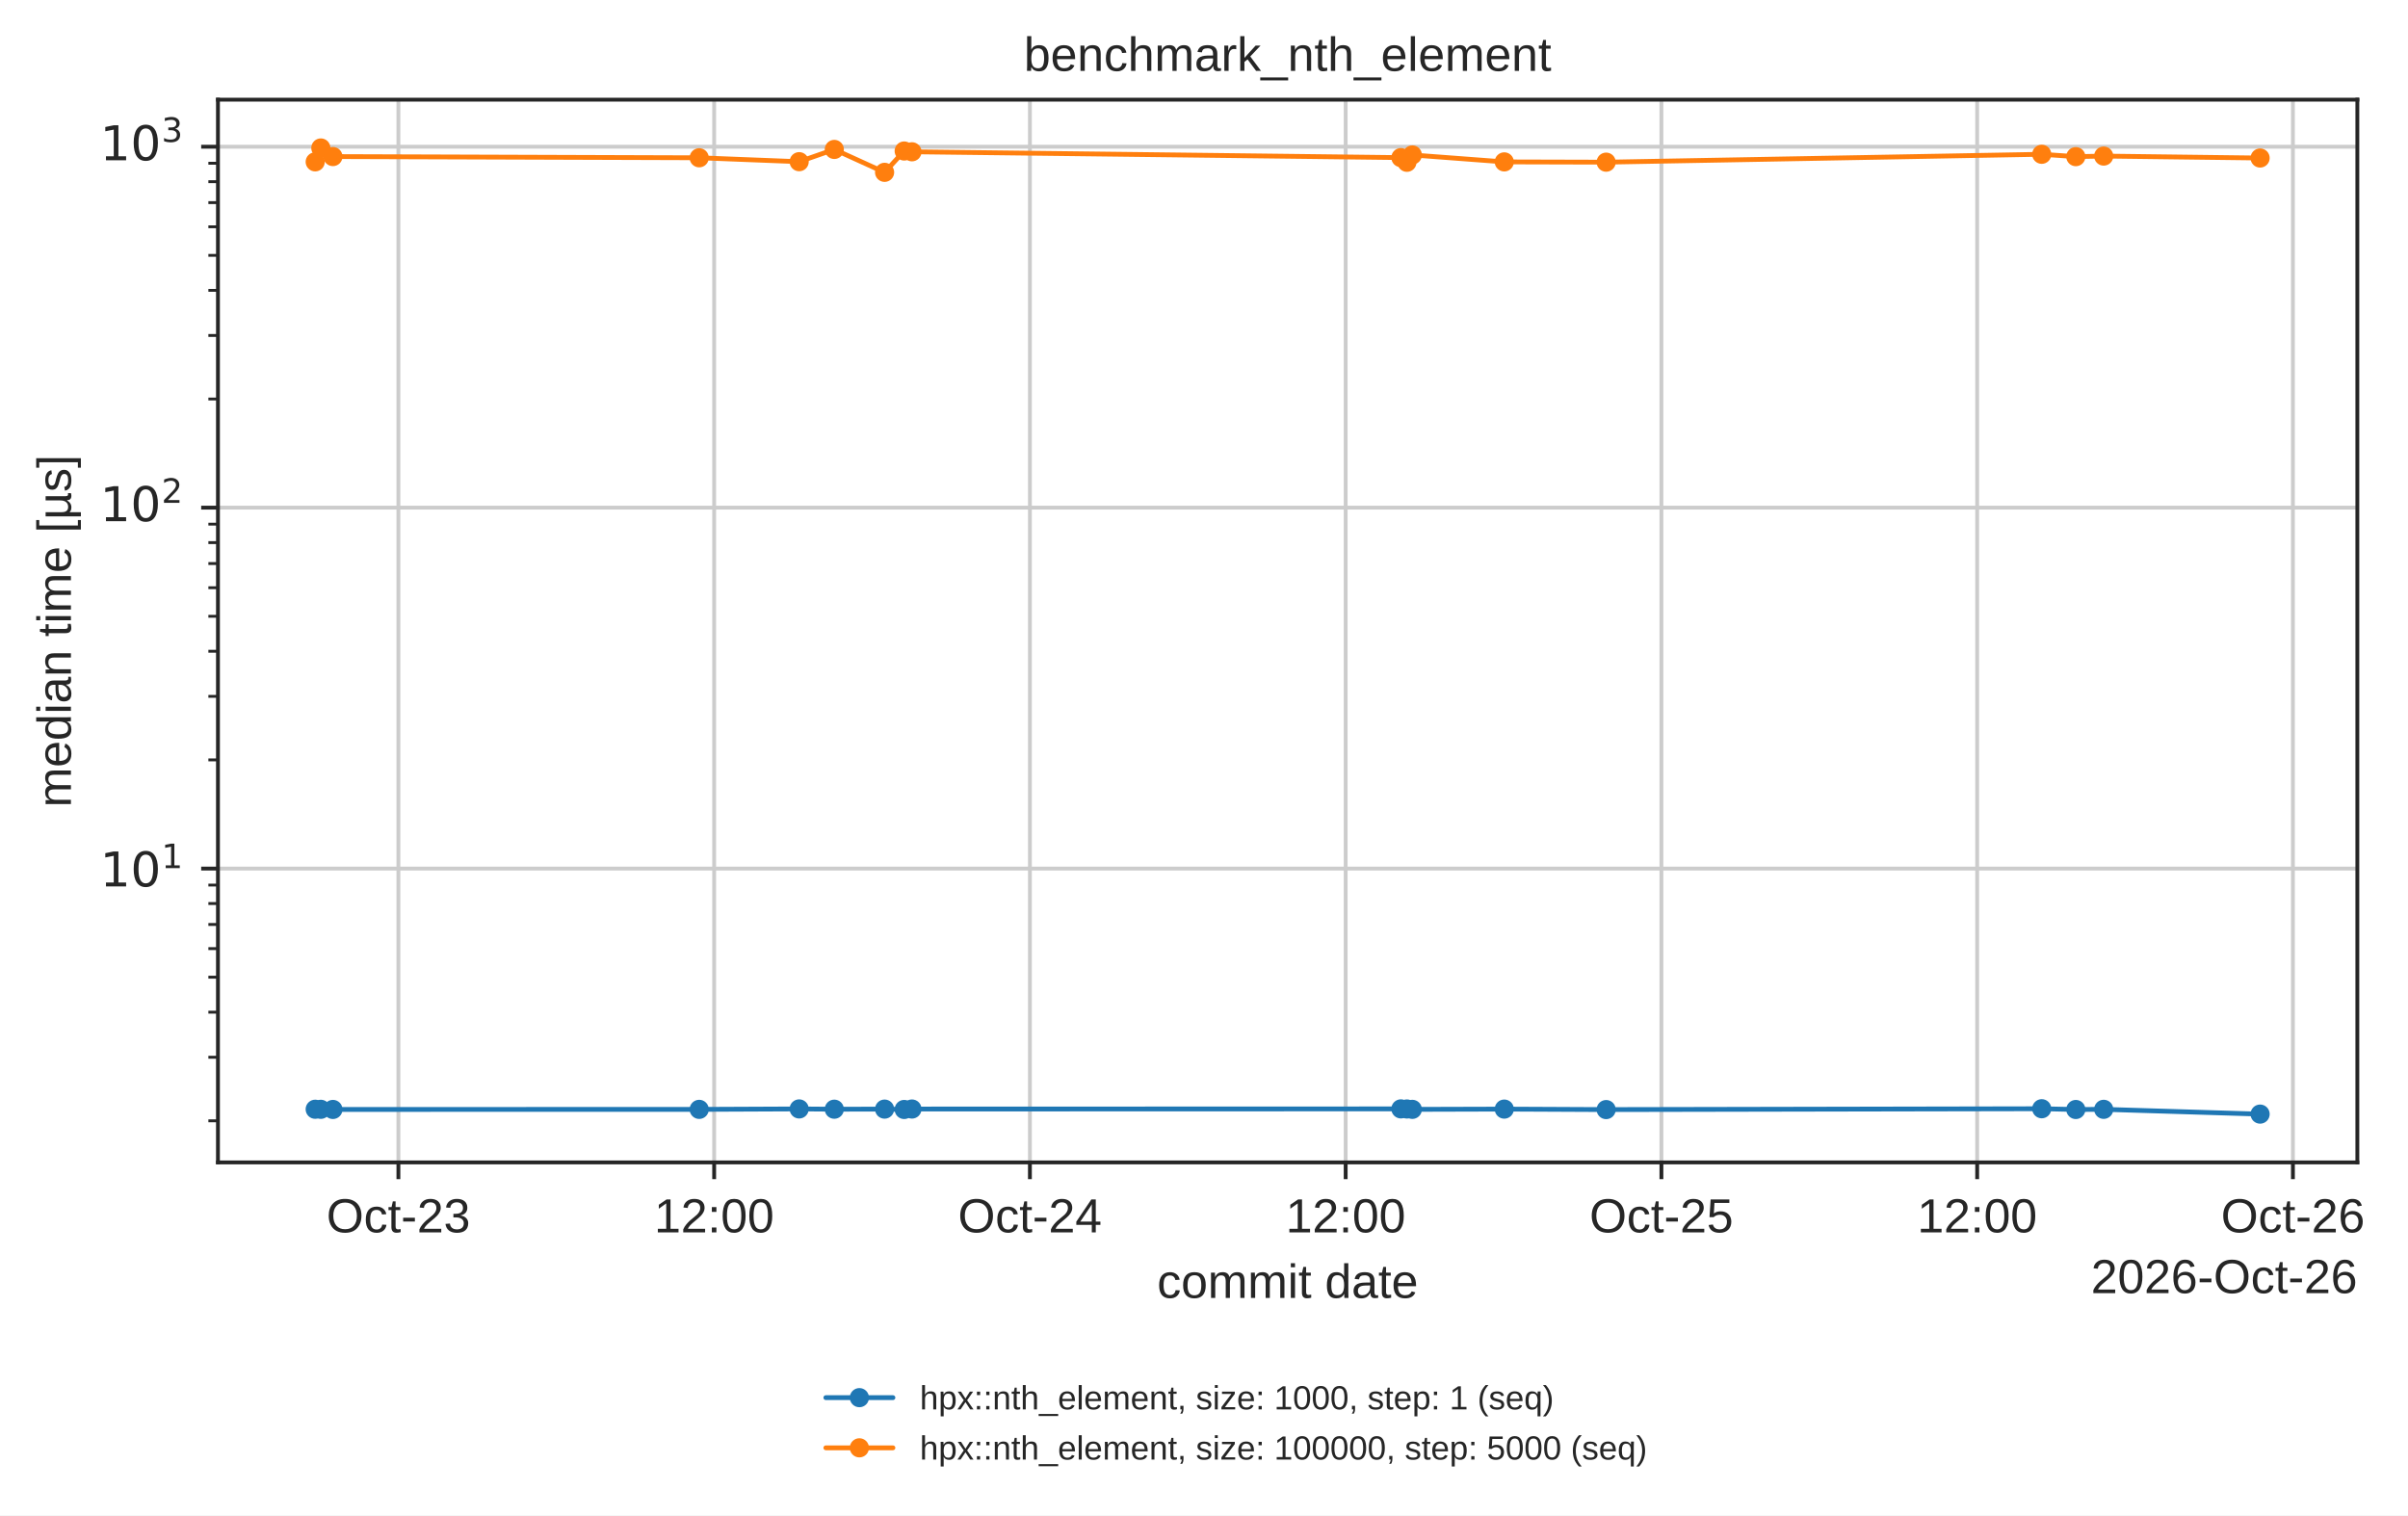
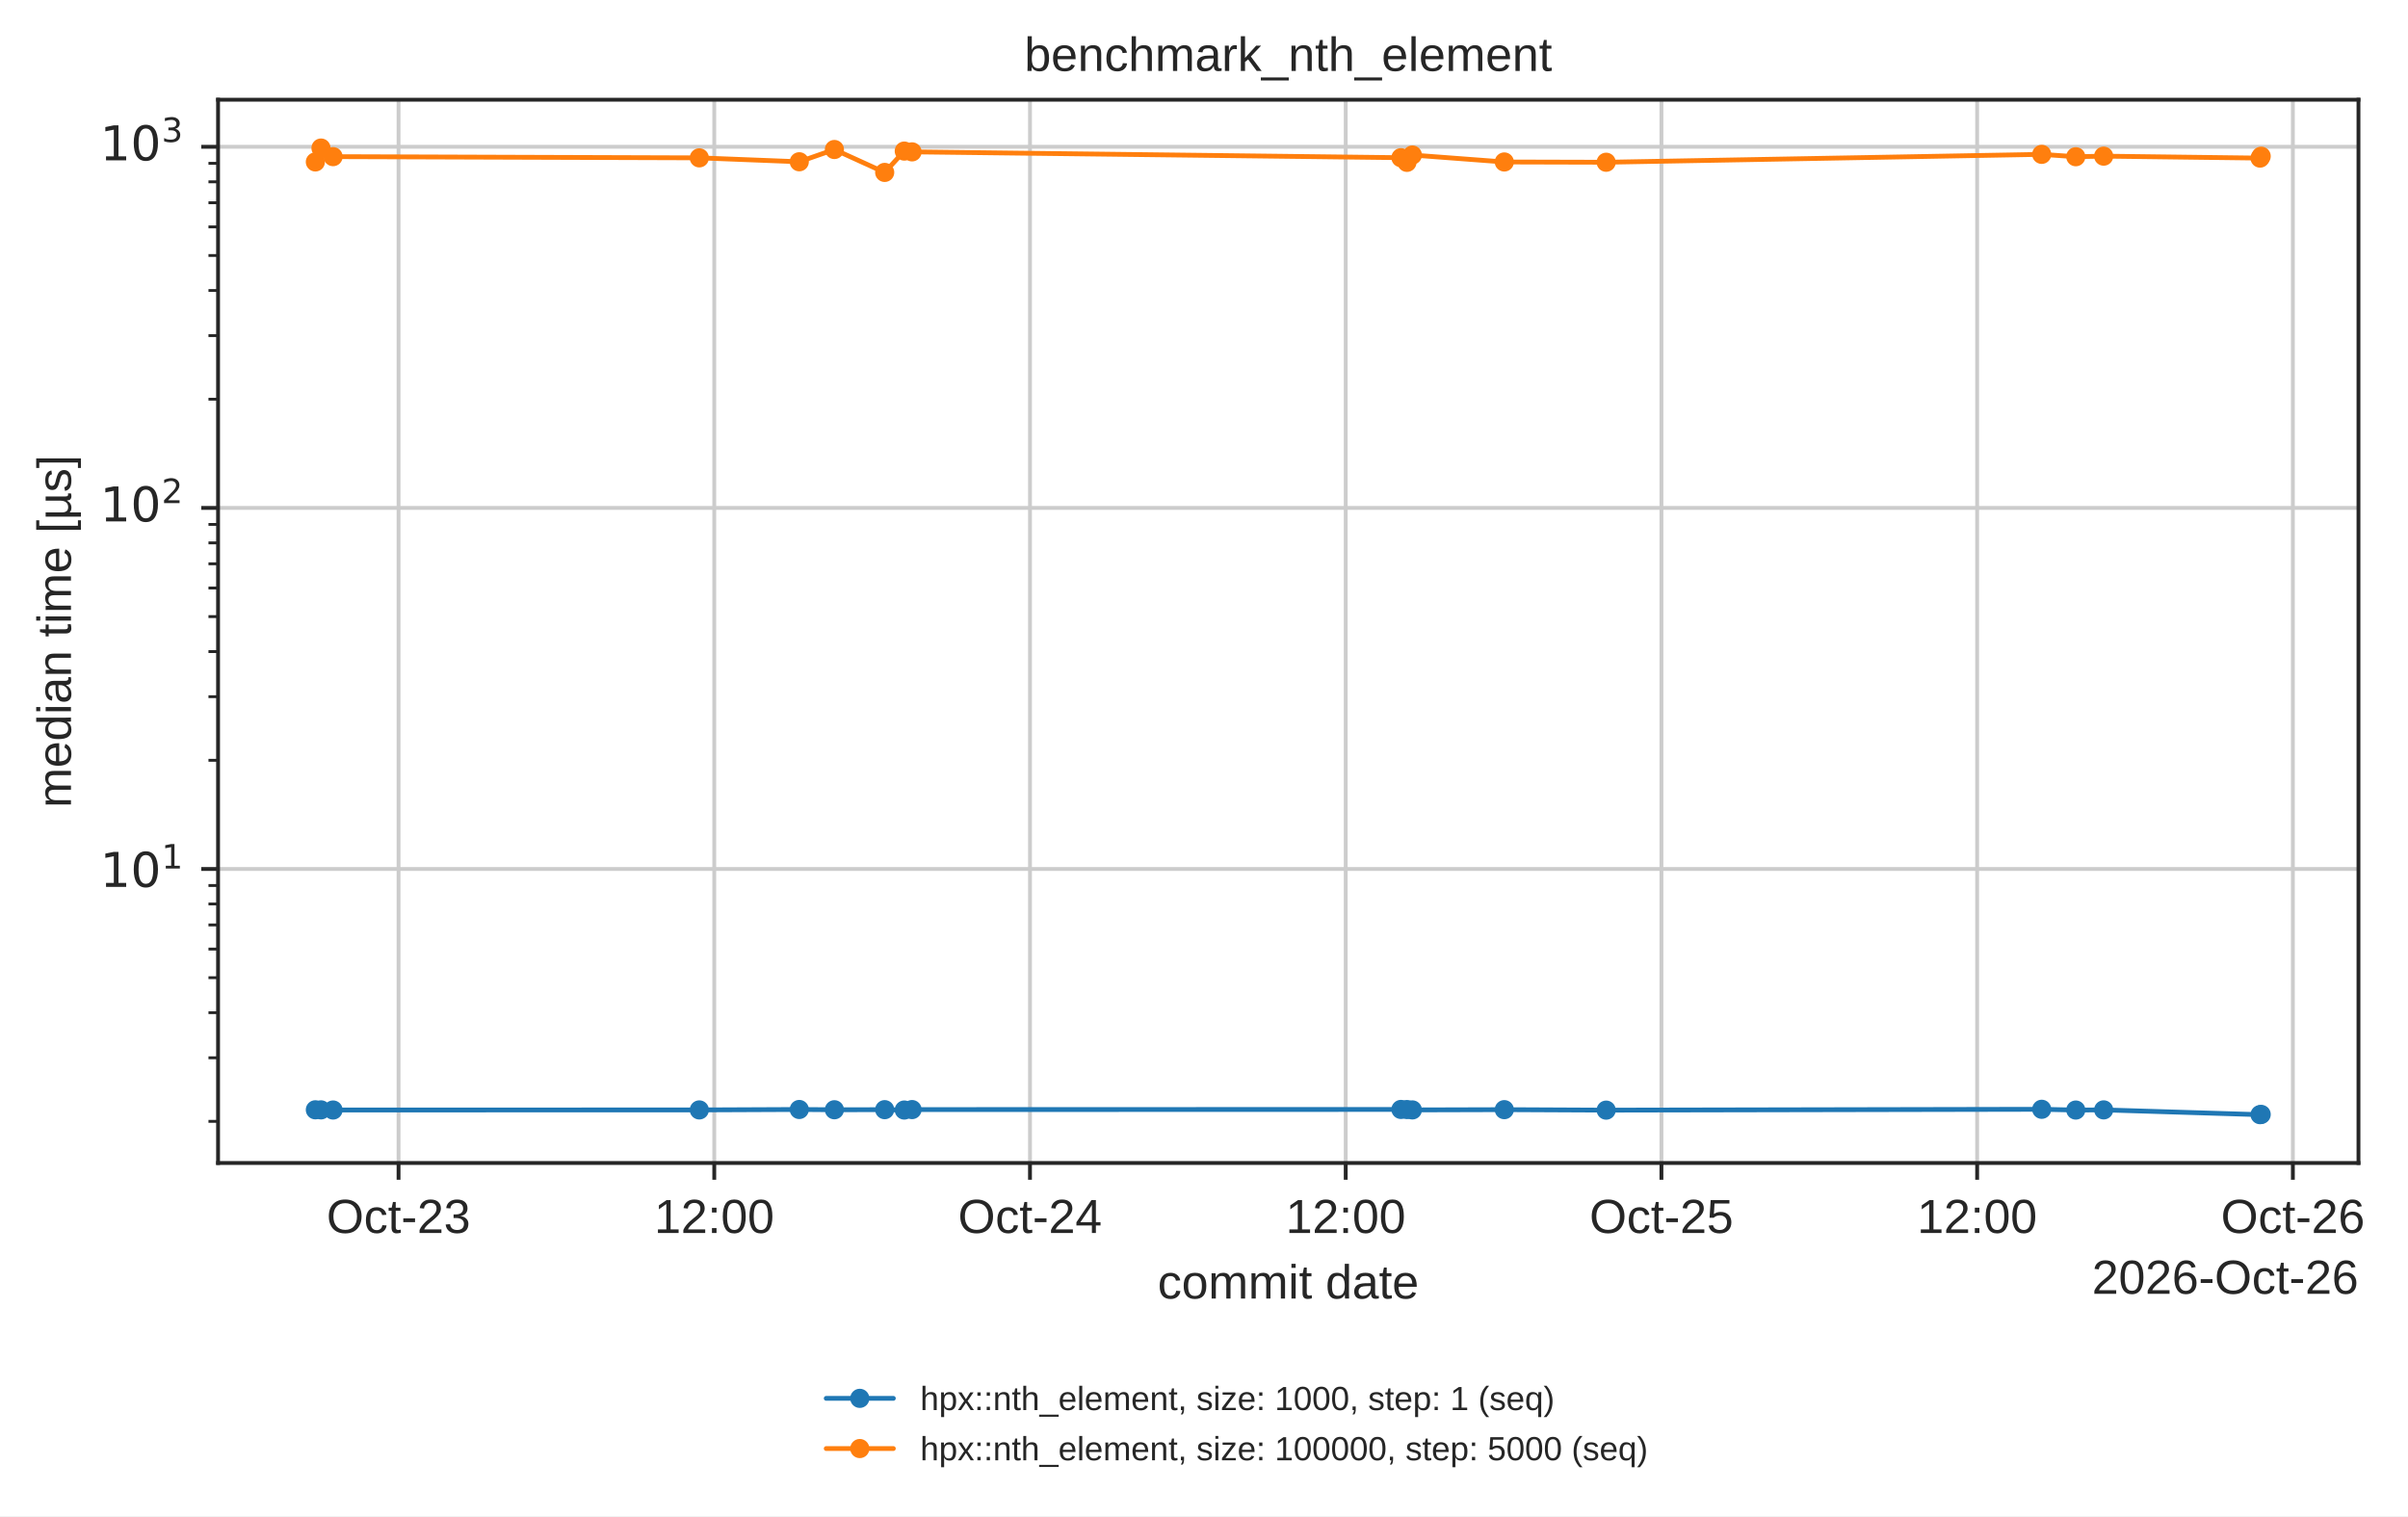
- <svg xmlns="http://www.w3.org/2000/svg" xmlns:xlink="http://www.w3.org/1999/xlink" width="502.447pt" height="316.214pt" viewBox="0 0 502.447 316.214" version="1.1">
+ <svg xmlns="http://www.w3.org/2000/svg" xmlns:xlink="http://www.w3.org/1999/xlink" width="502.208pt" height="316.214pt" viewBox="0 0 502.208 316.214" version="1.1">
  <defs>
    <style type="text/css">*{stroke-linejoin: round; stroke-linecap: butt}</style>
  </defs>
  <g id="figure_1">
    <g id="patch_1">
-       <path d="M 0 316.214  L 502.447 316.214  L 502.447 0  L 0 0  z " style="fill: #ffffff" />
+       <path d="M 0 316.214  L 502.208 316.214  L 502.208 0  L 0 0  z " style="fill: #ffffff" />
    </g>
    <g id="axes_1">
      <g id="patch_2">
        <path d="M 45.478 242.558  L 491.878 242.558  L 491.878 20.798  L 45.478 20.798  z " style="fill: #ffffff" />
      </g>
      <g id="matplotlib.axis_1">
        <g id="xtick_1">
          <g id="line2d_1">
-             <path d="M 83.129 242.558  L 83.129 20.798  " clip-path="url(#p7afb7ed6cb)" style="fill: none; stroke: #cccccc; stroke-width: 0.8; stroke-linecap: round" />
+             <path d="M 83.119 242.558  L 83.119 20.798  " clip-path="url(#p7afb7ed6cb)" style="fill: none; stroke: #cccccc; stroke-width: 0.8; stroke-linecap: round" />
          </g>
          <g id="line2d_2">
            <defs>
              <path id="mdfc5214045" d="M 0 0  L 0 3.5  " style="stroke: #262626; stroke-width: 0.8" />
            </defs>
            <g>
-               <use xlink:href="#mdfc5214045" x="83.129" y="242.558" style="fill: #262626; stroke: #262626; stroke-width: 0.8" />
+               <use xlink:href="#mdfc5214045" x="83.119" y="242.558" style="fill: #262626; stroke: #262626; stroke-width: 0.8" />
            </g>
          </g>
          <g id="text_1">
-             <text style="fill: #262626; font: 10px 'Arial', 'DejaVu Sans', 'Liberation Sans', 'Bitstream Vera Sans', sans-serif; text-anchor: middle" x="83.129" y="257.157" transform="rotate(-0 83.12924 257.1569)">Oct-23</text>
+             <text style="fill: #262626; font: 10px 'Arial', 'DejaVu Sans', 'Liberation Sans', 'Bitstream Vera Sans', sans-serif; text-anchor: middle" x="83.119" y="257.157" transform="rotate(-0 83.1192 257.1569)">Oct-23</text>
          </g>
        </g>
        <g id="xtick_2">
          <g id="line2d_3">
-             <path d="M 149.014 242.558  L 149.014 20.798  " clip-path="url(#p7afb7ed6cb)" style="fill: none; stroke: #cccccc; stroke-width: 0.8; stroke-linecap: round" />
+             <path d="M 148.965 242.558  L 148.965 20.798  " clip-path="url(#p7afb7ed6cb)" style="fill: none; stroke: #cccccc; stroke-width: 0.8; stroke-linecap: round" />
          </g>
          <g id="line2d_4">
            <g>
-               <use xlink:href="#mdfc5214045" x="149.014" y="242.558" style="fill: #262626; stroke: #262626; stroke-width: 0.8" />
+               <use xlink:href="#mdfc5214045" x="148.965" y="242.558" style="fill: #262626; stroke: #262626; stroke-width: 0.8" />
            </g>
          </g>
          <g id="text_2">
-             <text style="fill: #262626; font: 10px 'Arial', 'DejaVu Sans', 'Liberation Sans', 'Bitstream Vera Sans', sans-serif; text-anchor: middle" x="149.014" y="257.157" transform="rotate(-0 149.0135 257.1569)">12:00</text>
+             <text style="fill: #262626; font: 10px 'Arial', 'DejaVu Sans', 'Liberation Sans', 'Bitstream Vera Sans', sans-serif; text-anchor: middle" x="148.965" y="257.157" transform="rotate(-0 148.9654 257.1569)">12:00</text>
          </g>
        </g>
        <g id="xtick_3">
          <g id="line2d_5">
-             <path d="M 214.898 242.558  L 214.898 20.798  " clip-path="url(#p7afb7ed6cb)" style="fill: none; stroke: #cccccc; stroke-width: 0.8; stroke-linecap: round" />
+             <path d="M 214.812 242.558  L 214.812 20.798  " clip-path="url(#p7afb7ed6cb)" style="fill: none; stroke: #cccccc; stroke-width: 0.8; stroke-linecap: round" />
          </g>
          <g id="line2d_6">
            <g>
-               <use xlink:href="#mdfc5214045" x="214.898" y="242.558" style="fill: #262626; stroke: #262626; stroke-width: 0.8" />
+               <use xlink:href="#mdfc5214045" x="214.812" y="242.558" style="fill: #262626; stroke: #262626; stroke-width: 0.8" />
            </g>
          </g>
          <g id="text_3">
-             <text style="fill: #262626; font: 10px 'Arial', 'DejaVu Sans', 'Liberation Sans', 'Bitstream Vera Sans', sans-serif; text-anchor: middle" x="214.898" y="257.157" transform="rotate(-0 214.8978 257.1569)">Oct-24</text>
+             <text style="fill: #262626; font: 10px 'Arial', 'DejaVu Sans', 'Liberation Sans', 'Bitstream Vera Sans', sans-serif; text-anchor: middle" x="214.812" y="257.157" transform="rotate(-0 214.8115 257.1569)">Oct-24</text>
          </g>
        </g>
        <g id="xtick_4">
          <g id="line2d_7">
-             <path d="M 280.782 242.558  L 280.782 20.798  " clip-path="url(#p7afb7ed6cb)" style="fill: none; stroke: #cccccc; stroke-width: 0.8; stroke-linecap: round" />
+             <path d="M 280.658 242.558  L 280.658 20.798  " clip-path="url(#p7afb7ed6cb)" style="fill: none; stroke: #cccccc; stroke-width: 0.8; stroke-linecap: round" />
          </g>
          <g id="line2d_8">
            <g>
-               <use xlink:href="#mdfc5214045" x="280.782" y="242.558" style="fill: #262626; stroke: #262626; stroke-width: 0.8" />
+               <use xlink:href="#mdfc5214045" x="280.658" y="242.558" style="fill: #262626; stroke: #262626; stroke-width: 0.8" />
            </g>
          </g>
          <g id="text_4">
-             <text style="fill: #262626; font: 10px 'Arial', 'DejaVu Sans', 'Liberation Sans', 'Bitstream Vera Sans', sans-serif; text-anchor: middle" x="280.782" y="257.157" transform="rotate(-0 280.7821 257.1569)">12:00</text>
+             <text style="fill: #262626; font: 10px 'Arial', 'DejaVu Sans', 'Liberation Sans', 'Bitstream Vera Sans', sans-serif; text-anchor: middle" x="280.658" y="257.157" transform="rotate(-0 280.6577 257.1569)">12:00</text>
          </g>
        </g>
        <g id="xtick_5">
          <g id="line2d_9">
-             <path d="M 346.666 242.558  L 346.666 20.798  " clip-path="url(#p7afb7ed6cb)" style="fill: none; stroke: #cccccc; stroke-width: 0.8; stroke-linecap: round" />
+             <path d="M 346.504 242.558  L 346.504 20.798  " clip-path="url(#p7afb7ed6cb)" style="fill: none; stroke: #cccccc; stroke-width: 0.8; stroke-linecap: round" />
          </g>
          <g id="line2d_10">
            <g>
-               <use xlink:href="#mdfc5214045" x="346.666" y="242.558" style="fill: #262626; stroke: #262626; stroke-width: 0.8" />
+               <use xlink:href="#mdfc5214045" x="346.504" y="242.558" style="fill: #262626; stroke: #262626; stroke-width: 0.8" />
            </g>
          </g>
          <g id="text_5">
-             <text style="fill: #262626; font: 10px 'Arial', 'DejaVu Sans', 'Liberation Sans', 'Bitstream Vera Sans', sans-serif; text-anchor: middle" x="346.666" y="257.157" transform="rotate(-0 346.6664 257.1569)">Oct-25</text>
+             <text style="fill: #262626; font: 10px 'Arial', 'DejaVu Sans', 'Liberation Sans', 'Bitstream Vera Sans', sans-serif; text-anchor: middle" x="346.504" y="257.157" transform="rotate(-0 346.5039 257.1569)">Oct-25</text>
          </g>
        </g>
        <g id="xtick_6">
          <g id="line2d_11">
-             <path d="M 412.551 242.558  L 412.551 20.798  " clip-path="url(#p7afb7ed6cb)" style="fill: none; stroke: #cccccc; stroke-width: 0.8; stroke-linecap: round" />
+             <path d="M 412.35 242.558  L 412.35 20.798  " clip-path="url(#p7afb7ed6cb)" style="fill: none; stroke: #cccccc; stroke-width: 0.8; stroke-linecap: round" />
          </g>
          <g id="line2d_12">
            <g>
-               <use xlink:href="#mdfc5214045" x="412.551" y="242.558" style="fill: #262626; stroke: #262626; stroke-width: 0.8" />
+               <use xlink:href="#mdfc5214045" x="412.35" y="242.558" style="fill: #262626; stroke: #262626; stroke-width: 0.8" />
            </g>
          </g>
          <g id="text_6">
-             <text style="fill: #262626; font: 10px 'Arial', 'DejaVu Sans', 'Liberation Sans', 'Bitstream Vera Sans', sans-serif; text-anchor: middle" x="412.551" y="257.157" transform="rotate(-0 412.5506 257.1569)">12:00</text>
+             <text style="fill: #262626; font: 10px 'Arial', 'DejaVu Sans', 'Liberation Sans', 'Bitstream Vera Sans', sans-serif; text-anchor: middle" x="412.35" y="257.157" transform="rotate(-0 412.3501 257.1569)">12:00</text>
          </g>
        </g>
        <g id="xtick_7">
          <g id="line2d_13">
-             <path d="M 478.435 242.558  L 478.435 20.798  " clip-path="url(#p7afb7ed6cb)" style="fill: none; stroke: #cccccc; stroke-width: 0.8; stroke-linecap: round" />
+             <path d="M 478.196 242.558  L 478.196 20.798  " clip-path="url(#p7afb7ed6cb)" style="fill: none; stroke: #cccccc; stroke-width: 0.8; stroke-linecap: round" />
          </g>
          <g id="line2d_14">
            <g>
-               <use xlink:href="#mdfc5214045" x="478.435" y="242.558" style="fill: #262626; stroke: #262626; stroke-width: 0.8" />
+               <use xlink:href="#mdfc5214045" x="478.196" y="242.558" style="fill: #262626; stroke: #262626; stroke-width: 0.8" />
            </g>
          </g>
          <g id="text_7">
-             <text style="fill: #262626; font: 10px 'Arial', 'DejaVu Sans', 'Liberation Sans', 'Bitstream Vera Sans', sans-serif; text-anchor: middle" x="478.435" y="257.157" transform="rotate(-0 478.4349 257.1569)">Oct-26</text>
+             <text style="fill: #262626; font: 10px 'Arial', 'DejaVu Sans', 'Liberation Sans', 'Bitstream Vera Sans', sans-serif; text-anchor: middle" x="478.196" y="257.157" transform="rotate(-0 478.1962 257.1569)">Oct-26</text>
          </g>
        </g>
        <g id="text_8">
          <text style="fill: #262626; font: 10px 'Arial', 'DejaVu Sans', 'Liberation Sans', 'Bitstream Vera Sans', sans-serif; text-anchor: middle" x="268.678" y="270.835" transform="rotate(-0 268.6781 270.835)">commit date</text>
        </g>
        <g id="text_9">
          <text style="fill: #262626; font: 10px 'Arial', 'DejaVu Sans', 'Liberation Sans', 'Bitstream Vera Sans', sans-serif; text-anchor: end" x="491.878" y="269.835" transform="rotate(-0 491.8781 269.835)">2026-Oct-26</text>
        </g>
      </g>
      <g id="matplotlib.axis_2">
        <g id="ytick_1">
          <g id="line2d_15">
            <path d="M 45.478 181.239  L 491.878 181.239  " clip-path="url(#p7afb7ed6cb)" style="fill: none; stroke: #cccccc; stroke-width: 0.8; stroke-linecap: round" />
          </g>
          <g id="line2d_16">
            <defs>
              <path id="m414165cd4d" d="M 0 0  L -3.5 0  " style="stroke: #262626; stroke-width: 0.8" />
            </defs>
            <g>
              <use xlink:href="#m414165cd4d" x="45.478" y="181.239" style="fill: #262626; stroke: #262626; stroke-width: 0.8" />
            </g>
          </g>
          <g id="text_10">
            <g style="fill: #262626" transform="translate(20.87813 185.0383)">
              <text>
                <tspan style="font: 10px 'DejaVu Sans'" x="0 6.362" y="-0.064">10</tspan>
                <tspan style="font: 7px 'DejaVu Sans'" x="12.82" y="-3.892">1</tspan>
              </text>
            </g>
          </g>
        </g>
        <g id="ytick_2">
          <g id="line2d_17">
            <path d="M 45.478 105.928  L 491.878 105.928  " clip-path="url(#p7afb7ed6cb)" style="fill: none; stroke: #cccccc; stroke-width: 0.8; stroke-linecap: round" />
          </g>
          <g id="line2d_18">
            <g>
              <use xlink:href="#m414165cd4d" x="45.478" y="105.928" style="fill: #262626; stroke: #262626; stroke-width: 0.8" />
            </g>
          </g>
          <g id="text_11">
            <g style="fill: #262626" transform="translate(20.87813 109.7276)">
              <text>
                <tspan style="font: 10px 'DejaVu Sans'" x="0 6.362" y="-0.977">10</tspan>
                <tspan style="font: 7px 'DejaVu Sans'" x="12.82" y="-4.805">2</tspan>
              </text>
            </g>
          </g>
        </g>
        <g id="ytick_3">
          <g id="line2d_19">
            <path d="M 45.478 30.618  L 491.878 30.618  " clip-path="url(#p7afb7ed6cb)" style="fill: none; stroke: #cccccc; stroke-width: 0.8; stroke-linecap: round" />
          </g>
          <g id="line2d_20">
            <g>
              <use xlink:href="#m414165cd4d" x="45.478" y="30.618" style="fill: #262626; stroke: #262626; stroke-width: 0.8" />
            </g>
          </g>
          <g id="text_12">
            <g style="fill: #262626" transform="translate(20.87813 34.41686)">
              <text>
                <tspan style="font: 10px 'DejaVu Sans'" x="0 6.362" y="-0.977">10</tspan>
                <tspan style="font: 7px 'DejaVu Sans'" x="12.82" y="-4.805">3</tspan>
              </text>
            </g>
          </g>
        </g>
        <g id="ytick_4">
          <g id="line2d_21">
            <defs>
              <path id="m2f13129b0c" d="M 0 0  L -2 0  " style="stroke: #262626; stroke-width: 0.6" />
            </defs>
            <g>
              <use xlink:href="#m2f13129b0c" x="45.478" y="233.879" style="fill: #262626; stroke: #262626; stroke-width: 0.6" />
            </g>
          </g>
        </g>
        <g id="ytick_5">
          <g id="line2d_22">
            <g>
              <use xlink:href="#m2f13129b0c" x="45.478" y="220.617" style="fill: #262626; stroke: #262626; stroke-width: 0.6" />
            </g>
          </g>
        </g>
        <g id="ytick_6">
          <g id="line2d_23">
            <g>
              <use xlink:href="#m2f13129b0c" x="45.478" y="211.208" style="fill: #262626; stroke: #262626; stroke-width: 0.6" />
            </g>
          </g>
        </g>
        <g id="ytick_7">
          <g id="line2d_24">
            <g>
              <use xlink:href="#m2f13129b0c" x="45.478" y="203.91" style="fill: #262626; stroke: #262626; stroke-width: 0.6" />
            </g>
          </g>
        </g>
        <g id="ytick_8">
          <g id="line2d_25">
            <g>
              <use xlink:href="#m2f13129b0c" x="45.478" y="197.947" style="fill: #262626; stroke: #262626; stroke-width: 0.6" />
            </g>
          </g>
        </g>
        <g id="ytick_9">
          <g id="line2d_26">
            <g>
              <use xlink:href="#m2f13129b0c" x="45.478" y="192.905" style="fill: #262626; stroke: #262626; stroke-width: 0.6" />
            </g>
          </g>
        </g>
        <g id="ytick_10">
          <g id="line2d_27">
            <g>
              <use xlink:href="#m2f13129b0c" x="45.478" y="188.537" style="fill: #262626; stroke: #262626; stroke-width: 0.6" />
            </g>
          </g>
        </g>
        <g id="ytick_11">
          <g id="line2d_28">
            <g>
              <use xlink:href="#m2f13129b0c" x="45.478" y="184.685" style="fill: #262626; stroke: #262626; stroke-width: 0.6" />
            </g>
          </g>
        </g>
        <g id="ytick_12">
          <g id="line2d_29">
            <g>
              <use xlink:href="#m2f13129b0c" x="45.478" y="158.568" style="fill: #262626; stroke: #262626; stroke-width: 0.6" />
            </g>
          </g>
        </g>
        <g id="ytick_13">
          <g id="line2d_30">
            <g>
              <use xlink:href="#m2f13129b0c" x="45.478" y="145.307" style="fill: #262626; stroke: #262626; stroke-width: 0.6" />
            </g>
          </g>
        </g>
        <g id="ytick_14">
          <g id="line2d_31">
            <g>
              <use xlink:href="#m2f13129b0c" x="45.478" y="135.897" style="fill: #262626; stroke: #262626; stroke-width: 0.6" />
            </g>
          </g>
        </g>
        <g id="ytick_15">
          <g id="line2d_32">
            <g>
              <use xlink:href="#m2f13129b0c" x="45.478" y="128.599" style="fill: #262626; stroke: #262626; stroke-width: 0.6" />
            </g>
          </g>
        </g>
        <g id="ytick_16">
          <g id="line2d_33">
            <g>
              <use xlink:href="#m2f13129b0c" x="45.478" y="122.636" style="fill: #262626; stroke: #262626; stroke-width: 0.6" />
            </g>
          </g>
        </g>
        <g id="ytick_17">
          <g id="line2d_34">
            <g>
              <use xlink:href="#m2f13129b0c" x="45.478" y="117.594" style="fill: #262626; stroke: #262626; stroke-width: 0.6" />
            </g>
          </g>
        </g>
        <g id="ytick_18">
          <g id="line2d_35">
            <g>
              <use xlink:href="#m2f13129b0c" x="45.478" y="113.227" style="fill: #262626; stroke: #262626; stroke-width: 0.6" />
            </g>
          </g>
        </g>
        <g id="ytick_19">
          <g id="line2d_36">
            <g>
              <use xlink:href="#m2f13129b0c" x="45.478" y="109.374" style="fill: #262626; stroke: #262626; stroke-width: 0.6" />
            </g>
          </g>
        </g>
        <g id="ytick_20">
          <g id="line2d_37">
            <g>
              <use xlink:href="#m2f13129b0c" x="45.478" y="83.258" style="fill: #262626; stroke: #262626; stroke-width: 0.6" />
            </g>
          </g>
        </g>
        <g id="ytick_21">
          <g id="line2d_38">
            <g>
              <use xlink:href="#m2f13129b0c" x="45.478" y="69.996" style="fill: #262626; stroke: #262626; stroke-width: 0.6" />
            </g>
          </g>
        </g>
        <g id="ytick_22">
          <g id="line2d_39">
            <g>
              <use xlink:href="#m2f13129b0c" x="45.478" y="60.587" style="fill: #262626; stroke: #262626; stroke-width: 0.6" />
            </g>
          </g>
        </g>
        <g id="ytick_23">
          <g id="line2d_40">
            <g>
              <use xlink:href="#m2f13129b0c" x="45.478" y="53.288" style="fill: #262626; stroke: #262626; stroke-width: 0.6" />
            </g>
          </g>
        </g>
        <g id="ytick_24">
          <g id="line2d_41">
            <g>
              <use xlink:href="#m2f13129b0c" x="45.478" y="47.325" style="fill: #262626; stroke: #262626; stroke-width: 0.6" />
            </g>
          </g>
        </g>
        <g id="ytick_25">
          <g id="line2d_42">
            <g>
              <use xlink:href="#m2f13129b0c" x="45.478" y="42.283" style="fill: #262626; stroke: #262626; stroke-width: 0.6" />
            </g>
          </g>
        </g>
        <g id="ytick_26">
          <g id="line2d_43">
            <g>
              <use xlink:href="#m2f13129b0c" x="45.478" y="37.916" style="fill: #262626; stroke: #262626; stroke-width: 0.6" />
            </g>
          </g>
        </g>
        <g id="ytick_27">
          <g id="line2d_44">
            <g>
              <use xlink:href="#m2f13129b0c" x="45.478" y="34.064" style="fill: #262626; stroke: #262626; stroke-width: 0.6" />
            </g>
          </g>
        </g>
        <g id="text_13">
          <text style="fill: #262626; font: 10px 'Arial', 'DejaVu Sans', 'Liberation Sans', 'Bitstream Vera Sans', sans-serif; text-anchor: middle" x="14.798" y="131.678" transform="rotate(-90 14.79844 131.6784)">median time [µs]</text>
        </g>
      </g>
      <g id="line2d_45">
-         <path d="M 65.769 231.465  L 66.946 231.479  L 69.466 231.508  L 145.893 231.49  L 166.753 231.399  L 174.083 231.455  L 184.577 231.436  L 188.666 231.513  L 190.286 231.419  L 292.307 231.389  L 293.565 231.411  L 294.693 231.488  L 313.878 231.434  L 335.135 231.534  L 426.023 231.358  L 433.133 231.517  L 438.952 231.482  L 471.587 232.478  " clip-path="url(#p7afb7ed6cb)" style="fill: none; stroke: #1f77b4; stroke-linecap: round" />
+         <path d="M 65.769 231.465  L 66.946 231.479  L 69.464 231.508  L 145.847 231.49  L 166.695 231.399  L 174.02 231.455  L 184.509 231.436  L 188.595 231.513  L 190.214 231.419  L 292.176 231.389  L 293.434 231.411  L 294.56 231.488  L 313.735 231.434  L 334.979 231.534  L 425.815 231.358  L 432.921 231.517  L 438.736 231.482  L 471.352 232.478  L 471.587 232.428  " clip-path="url(#p7afb7ed6cb)" style="fill: none; stroke: #1f77b4; stroke-linecap: round" />
        <defs>
          <path id="m20e5526daa" d="M 0 1.5  C 0.398 1.5 0.779 1.342 1.061 1.061  C 1.342 0.779 1.5 0.398 1.5 0  C 1.5 -0.398 1.342 -0.779 1.061 -1.061  C 0.779 -1.342 0.398 -1.5 0 -1.5  C -0.398 -1.5 -0.779 -1.342 -1.061 -1.061  C -1.342 -0.779 -1.5 -0.398 -1.5 0  C -1.5 0.398 -1.342 0.779 -1.061 1.061  C -0.779 1.342 -0.398 1.5 0 1.5  z " style="stroke: #1f77b4" />
        </defs>
        <g clip-path="url(#p7afb7ed6cb)">
          <use xlink:href="#m20e5526daa" x="65.769" y="231.465" style="fill: #1f77b4; stroke: #1f77b4" />
          <use xlink:href="#m20e5526daa" x="66.946" y="231.479" style="fill: #1f77b4; stroke: #1f77b4" />
-           <use xlink:href="#m20e5526daa" x="69.466" y="231.508" style="fill: #1f77b4; stroke: #1f77b4" />
-           <use xlink:href="#m20e5526daa" x="145.893" y="231.49" style="fill: #1f77b4; stroke: #1f77b4" />
-           <use xlink:href="#m20e5526daa" x="166.753" y="231.399" style="fill: #1f77b4; stroke: #1f77b4" />
-           <use xlink:href="#m20e5526daa" x="174.083" y="231.455" style="fill: #1f77b4; stroke: #1f77b4" />
-           <use xlink:href="#m20e5526daa" x="184.577" y="231.436" style="fill: #1f77b4; stroke: #1f77b4" />
-           <use xlink:href="#m20e5526daa" x="188.666" y="231.513" style="fill: #1f77b4; stroke: #1f77b4" />
-           <use xlink:href="#m20e5526daa" x="190.286" y="231.419" style="fill: #1f77b4; stroke: #1f77b4" />
-           <use xlink:href="#m20e5526daa" x="292.307" y="231.389" style="fill: #1f77b4; stroke: #1f77b4" />
-           <use xlink:href="#m20e5526daa" x="293.565" y="231.411" style="fill: #1f77b4; stroke: #1f77b4" />
-           <use xlink:href="#m20e5526daa" x="294.693" y="231.488" style="fill: #1f77b4; stroke: #1f77b4" />
-           <use xlink:href="#m20e5526daa" x="313.878" y="231.434" style="fill: #1f77b4; stroke: #1f77b4" />
-           <use xlink:href="#m20e5526daa" x="335.135" y="231.534" style="fill: #1f77b4; stroke: #1f77b4" />
-           <use xlink:href="#m20e5526daa" x="426.023" y="231.358" style="fill: #1f77b4; stroke: #1f77b4" />
-           <use xlink:href="#m20e5526daa" x="433.133" y="231.517" style="fill: #1f77b4; stroke: #1f77b4" />
-           <use xlink:href="#m20e5526daa" x="438.952" y="231.482" style="fill: #1f77b4; stroke: #1f77b4" />
-           <use xlink:href="#m20e5526daa" x="471.587" y="232.478" style="fill: #1f77b4; stroke: #1f77b4" />
+           <use xlink:href="#m20e5526daa" x="69.464" y="231.508" style="fill: #1f77b4; stroke: #1f77b4" />
+           <use xlink:href="#m20e5526daa" x="145.847" y="231.49" style="fill: #1f77b4; stroke: #1f77b4" />
+           <use xlink:href="#m20e5526daa" x="166.695" y="231.399" style="fill: #1f77b4; stroke: #1f77b4" />
+           <use xlink:href="#m20e5526daa" x="174.02" y="231.455" style="fill: #1f77b4; stroke: #1f77b4" />
+           <use xlink:href="#m20e5526daa" x="184.509" y="231.436" style="fill: #1f77b4; stroke: #1f77b4" />
+           <use xlink:href="#m20e5526daa" x="188.595" y="231.513" style="fill: #1f77b4; stroke: #1f77b4" />
+           <use xlink:href="#m20e5526daa" x="190.214" y="231.419" style="fill: #1f77b4; stroke: #1f77b4" />
+           <use xlink:href="#m20e5526daa" x="292.176" y="231.389" style="fill: #1f77b4; stroke: #1f77b4" />
+           <use xlink:href="#m20e5526daa" x="293.434" y="231.411" style="fill: #1f77b4; stroke: #1f77b4" />
+           <use xlink:href="#m20e5526daa" x="294.56" y="231.488" style="fill: #1f77b4; stroke: #1f77b4" />
+           <use xlink:href="#m20e5526daa" x="313.735" y="231.434" style="fill: #1f77b4; stroke: #1f77b4" />
+           <use xlink:href="#m20e5526daa" x="334.979" y="231.534" style="fill: #1f77b4; stroke: #1f77b4" />
+           <use xlink:href="#m20e5526daa" x="425.815" y="231.358" style="fill: #1f77b4; stroke: #1f77b4" />
+           <use xlink:href="#m20e5526daa" x="432.921" y="231.517" style="fill: #1f77b4; stroke: #1f77b4" />
+           <use xlink:href="#m20e5526daa" x="438.736" y="231.482" style="fill: #1f77b4; stroke: #1f77b4" />
+           <use xlink:href="#m20e5526daa" x="471.352" y="232.478" style="fill: #1f77b4; stroke: #1f77b4" />
+           <use xlink:href="#m20e5526daa" x="471.587" y="232.428" style="fill: #1f77b4; stroke: #1f77b4" />
        </g>
      </g>
      <g id="line2d_46">
-         <path d="M 65.769 33.772  L 66.946 30.878  L 69.466 32.669  L 145.893 32.923  L 166.753 33.739  L 174.083 31.181  L 184.577 35.96  L 188.666 31.51  L 190.286 31.674  L 292.307 32.888  L 293.565 33.861  L 294.693 32.335  L 313.878 33.782  L 335.135 33.839  L 426.023 32.193  L 433.133 32.686  L 438.952 32.567  L 471.587 32.972  " clip-path="url(#p7afb7ed6cb)" style="fill: none; stroke: #ff7f0e; stroke-linecap: round" />
+         <path d="M 65.769 33.772  L 66.946 30.878  L 69.464 32.669  L 145.847 32.923  L 166.695 33.739  L 174.02 31.181  L 184.509 35.96  L 188.595 31.51  L 190.214 31.674  L 292.176 32.888  L 293.434 33.861  L 294.56 32.335  L 313.735 33.782  L 334.979 33.839  L 425.815 32.193  L 432.921 32.686  L 438.736 32.567  L 471.352 32.972  L 471.587 32.58  " clip-path="url(#p7afb7ed6cb)" style="fill: none; stroke: #ff7f0e; stroke-linecap: round" />
        <defs>
          <path id="m8123a8acb4" d="M 0 1.5  C 0.398 1.5 0.779 1.342 1.061 1.061  C 1.342 0.779 1.5 0.398 1.5 0  C 1.5 -0.398 1.342 -0.779 1.061 -1.061  C 0.779 -1.342 0.398 -1.5 0 -1.5  C -0.398 -1.5 -0.779 -1.342 -1.061 -1.061  C -1.342 -0.779 -1.5 -0.398 -1.5 0  C -1.5 0.398 -1.342 0.779 -1.061 1.061  C -0.779 1.342 -0.398 1.5 0 1.5  z " style="stroke: #ff7f0e" />
        </defs>
        <g clip-path="url(#p7afb7ed6cb)">
          <use xlink:href="#m8123a8acb4" x="65.769" y="33.772" style="fill: #ff7f0e; stroke: #ff7f0e" />
          <use xlink:href="#m8123a8acb4" x="66.946" y="30.878" style="fill: #ff7f0e; stroke: #ff7f0e" />
-           <use xlink:href="#m8123a8acb4" x="69.466" y="32.669" style="fill: #ff7f0e; stroke: #ff7f0e" />
-           <use xlink:href="#m8123a8acb4" x="145.893" y="32.923" style="fill: #ff7f0e; stroke: #ff7f0e" />
-           <use xlink:href="#m8123a8acb4" x="166.753" y="33.739" style="fill: #ff7f0e; stroke: #ff7f0e" />
-           <use xlink:href="#m8123a8acb4" x="174.083" y="31.181" style="fill: #ff7f0e; stroke: #ff7f0e" />
-           <use xlink:href="#m8123a8acb4" x="184.577" y="35.96" style="fill: #ff7f0e; stroke: #ff7f0e" />
-           <use xlink:href="#m8123a8acb4" x="188.666" y="31.51" style="fill: #ff7f0e; stroke: #ff7f0e" />
-           <use xlink:href="#m8123a8acb4" x="190.286" y="31.674" style="fill: #ff7f0e; stroke: #ff7f0e" />
-           <use xlink:href="#m8123a8acb4" x="292.307" y="32.888" style="fill: #ff7f0e; stroke: #ff7f0e" />
-           <use xlink:href="#m8123a8acb4" x="293.565" y="33.861" style="fill: #ff7f0e; stroke: #ff7f0e" />
-           <use xlink:href="#m8123a8acb4" x="294.693" y="32.335" style="fill: #ff7f0e; stroke: #ff7f0e" />
-           <use xlink:href="#m8123a8acb4" x="313.878" y="33.782" style="fill: #ff7f0e; stroke: #ff7f0e" />
-           <use xlink:href="#m8123a8acb4" x="335.135" y="33.839" style="fill: #ff7f0e; stroke: #ff7f0e" />
-           <use xlink:href="#m8123a8acb4" x="426.023" y="32.193" style="fill: #ff7f0e; stroke: #ff7f0e" />
-           <use xlink:href="#m8123a8acb4" x="433.133" y="32.686" style="fill: #ff7f0e; stroke: #ff7f0e" />
-           <use xlink:href="#m8123a8acb4" x="438.952" y="32.567" style="fill: #ff7f0e; stroke: #ff7f0e" />
-           <use xlink:href="#m8123a8acb4" x="471.587" y="32.972" style="fill: #ff7f0e; stroke: #ff7f0e" />
+           <use xlink:href="#m8123a8acb4" x="69.464" y="32.669" style="fill: #ff7f0e; stroke: #ff7f0e" />
+           <use xlink:href="#m8123a8acb4" x="145.847" y="32.923" style="fill: #ff7f0e; stroke: #ff7f0e" />
+           <use xlink:href="#m8123a8acb4" x="166.695" y="33.739" style="fill: #ff7f0e; stroke: #ff7f0e" />
+           <use xlink:href="#m8123a8acb4" x="174.02" y="31.181" style="fill: #ff7f0e; stroke: #ff7f0e" />
+           <use xlink:href="#m8123a8acb4" x="184.509" y="35.96" style="fill: #ff7f0e; stroke: #ff7f0e" />
+           <use xlink:href="#m8123a8acb4" x="188.595" y="31.51" style="fill: #ff7f0e; stroke: #ff7f0e" />
+           <use xlink:href="#m8123a8acb4" x="190.214" y="31.674" style="fill: #ff7f0e; stroke: #ff7f0e" />
+           <use xlink:href="#m8123a8acb4" x="292.176" y="32.888" style="fill: #ff7f0e; stroke: #ff7f0e" />
+           <use xlink:href="#m8123a8acb4" x="293.434" y="33.861" style="fill: #ff7f0e; stroke: #ff7f0e" />
+           <use xlink:href="#m8123a8acb4" x="294.56" y="32.335" style="fill: #ff7f0e; stroke: #ff7f0e" />
+           <use xlink:href="#m8123a8acb4" x="313.735" y="33.782" style="fill: #ff7f0e; stroke: #ff7f0e" />
+           <use xlink:href="#m8123a8acb4" x="334.979" y="33.839" style="fill: #ff7f0e; stroke: #ff7f0e" />
+           <use xlink:href="#m8123a8acb4" x="425.815" y="32.193" style="fill: #ff7f0e; stroke: #ff7f0e" />
+           <use xlink:href="#m8123a8acb4" x="432.921" y="32.686" style="fill: #ff7f0e; stroke: #ff7f0e" />
+           <use xlink:href="#m8123a8acb4" x="438.736" y="32.567" style="fill: #ff7f0e; stroke: #ff7f0e" />
+           <use xlink:href="#m8123a8acb4" x="471.352" y="32.972" style="fill: #ff7f0e; stroke: #ff7f0e" />
+           <use xlink:href="#m8123a8acb4" x="471.587" y="32.58" style="fill: #ff7f0e; stroke: #ff7f0e" />
        </g>
      </g>
      <g id="patch_3">
        <path d="M 45.478 242.558  L 45.478 20.798  " style="fill: none; stroke: #262626; stroke-width: 0.8; stroke-linejoin: miter; stroke-linecap: square" />
      </g>
      <g id="patch_4">
        <path d="M 491.878 242.558  L 491.878 20.798  " style="fill: none; stroke: #262626; stroke-width: 0.8; stroke-linejoin: miter; stroke-linecap: square" />
      </g>
      <g id="patch_5">
        <path d="M 45.478 242.558  L 491.878 242.558  " style="fill: none; stroke: #262626; stroke-width: 0.8; stroke-linejoin: miter; stroke-linecap: square" />
      </g>
      <g id="patch_6">
        <path d="M 45.478 20.798  L 491.878 20.798  " style="fill: none; stroke: #262626; stroke-width: 0.8; stroke-linejoin: miter; stroke-linecap: square" />
      </g>
      <g id="text_14">
        <text style="fill: #262626; font: 10px 'Arial', 'DejaVu Sans', 'Liberation Sans', 'Bitstream Vera Sans', sans-serif; text-anchor: middle" x="268.678" y="14.798" transform="rotate(-0 268.6781 14.79844)">benchmark_nth_element</text>
      </g>
      <g id="legend_1">
        <g id="line2d_47">
          <path d="M 172.317 291.644  L 179.317 291.644  L 186.317 291.644  " style="fill: none; stroke: #1f77b4; stroke-linecap: round" />
          <g>
            <use xlink:href="#m20e5526daa" x="179.317" y="291.644" style="fill: #1f77b4; stroke: #1f77b4" />
          </g>
        </g>
        <g id="text_15">
          <text style="fill: #262626; font: 7px 'Arial', 'DejaVu Sans', 'Liberation Sans', 'Bitstream Vera Sans', sans-serif; text-anchor: start" x="191.917" y="294.094" transform="rotate(-0 191.9171 294.0941)">hpx::nth_element, size: 1000, step: 1 (seq)</text>
        </g>
        <g id="line2d_48">
          <path d="M 172.317 302.114  L 179.317 302.114  L 186.317 302.114  " style="fill: none; stroke: #ff7f0e; stroke-linecap: round" />
          <g>
            <use xlink:href="#m8123a8acb4" x="179.317" y="302.114" style="fill: #ff7f0e; stroke: #ff7f0e" />
          </g>
        </g>
        <g id="text_16">
          <text style="fill: #262626; font: 7px 'Arial', 'DejaVu Sans', 'Liberation Sans', 'Bitstream Vera Sans', sans-serif; text-anchor: start" x="191.917" y="304.564" transform="rotate(-0 191.9171 304.5635)">hpx::nth_element, size: 100000, step: 5000 (seq)</text>
        </g>
      </g>
    </g>
  </g>
  <defs>
    <clipPath id="p7afb7ed6cb">
      <rect x="45.478" y="20.798" width="446.4" height="221.76" />
    </clipPath>
  </defs>
</svg>
